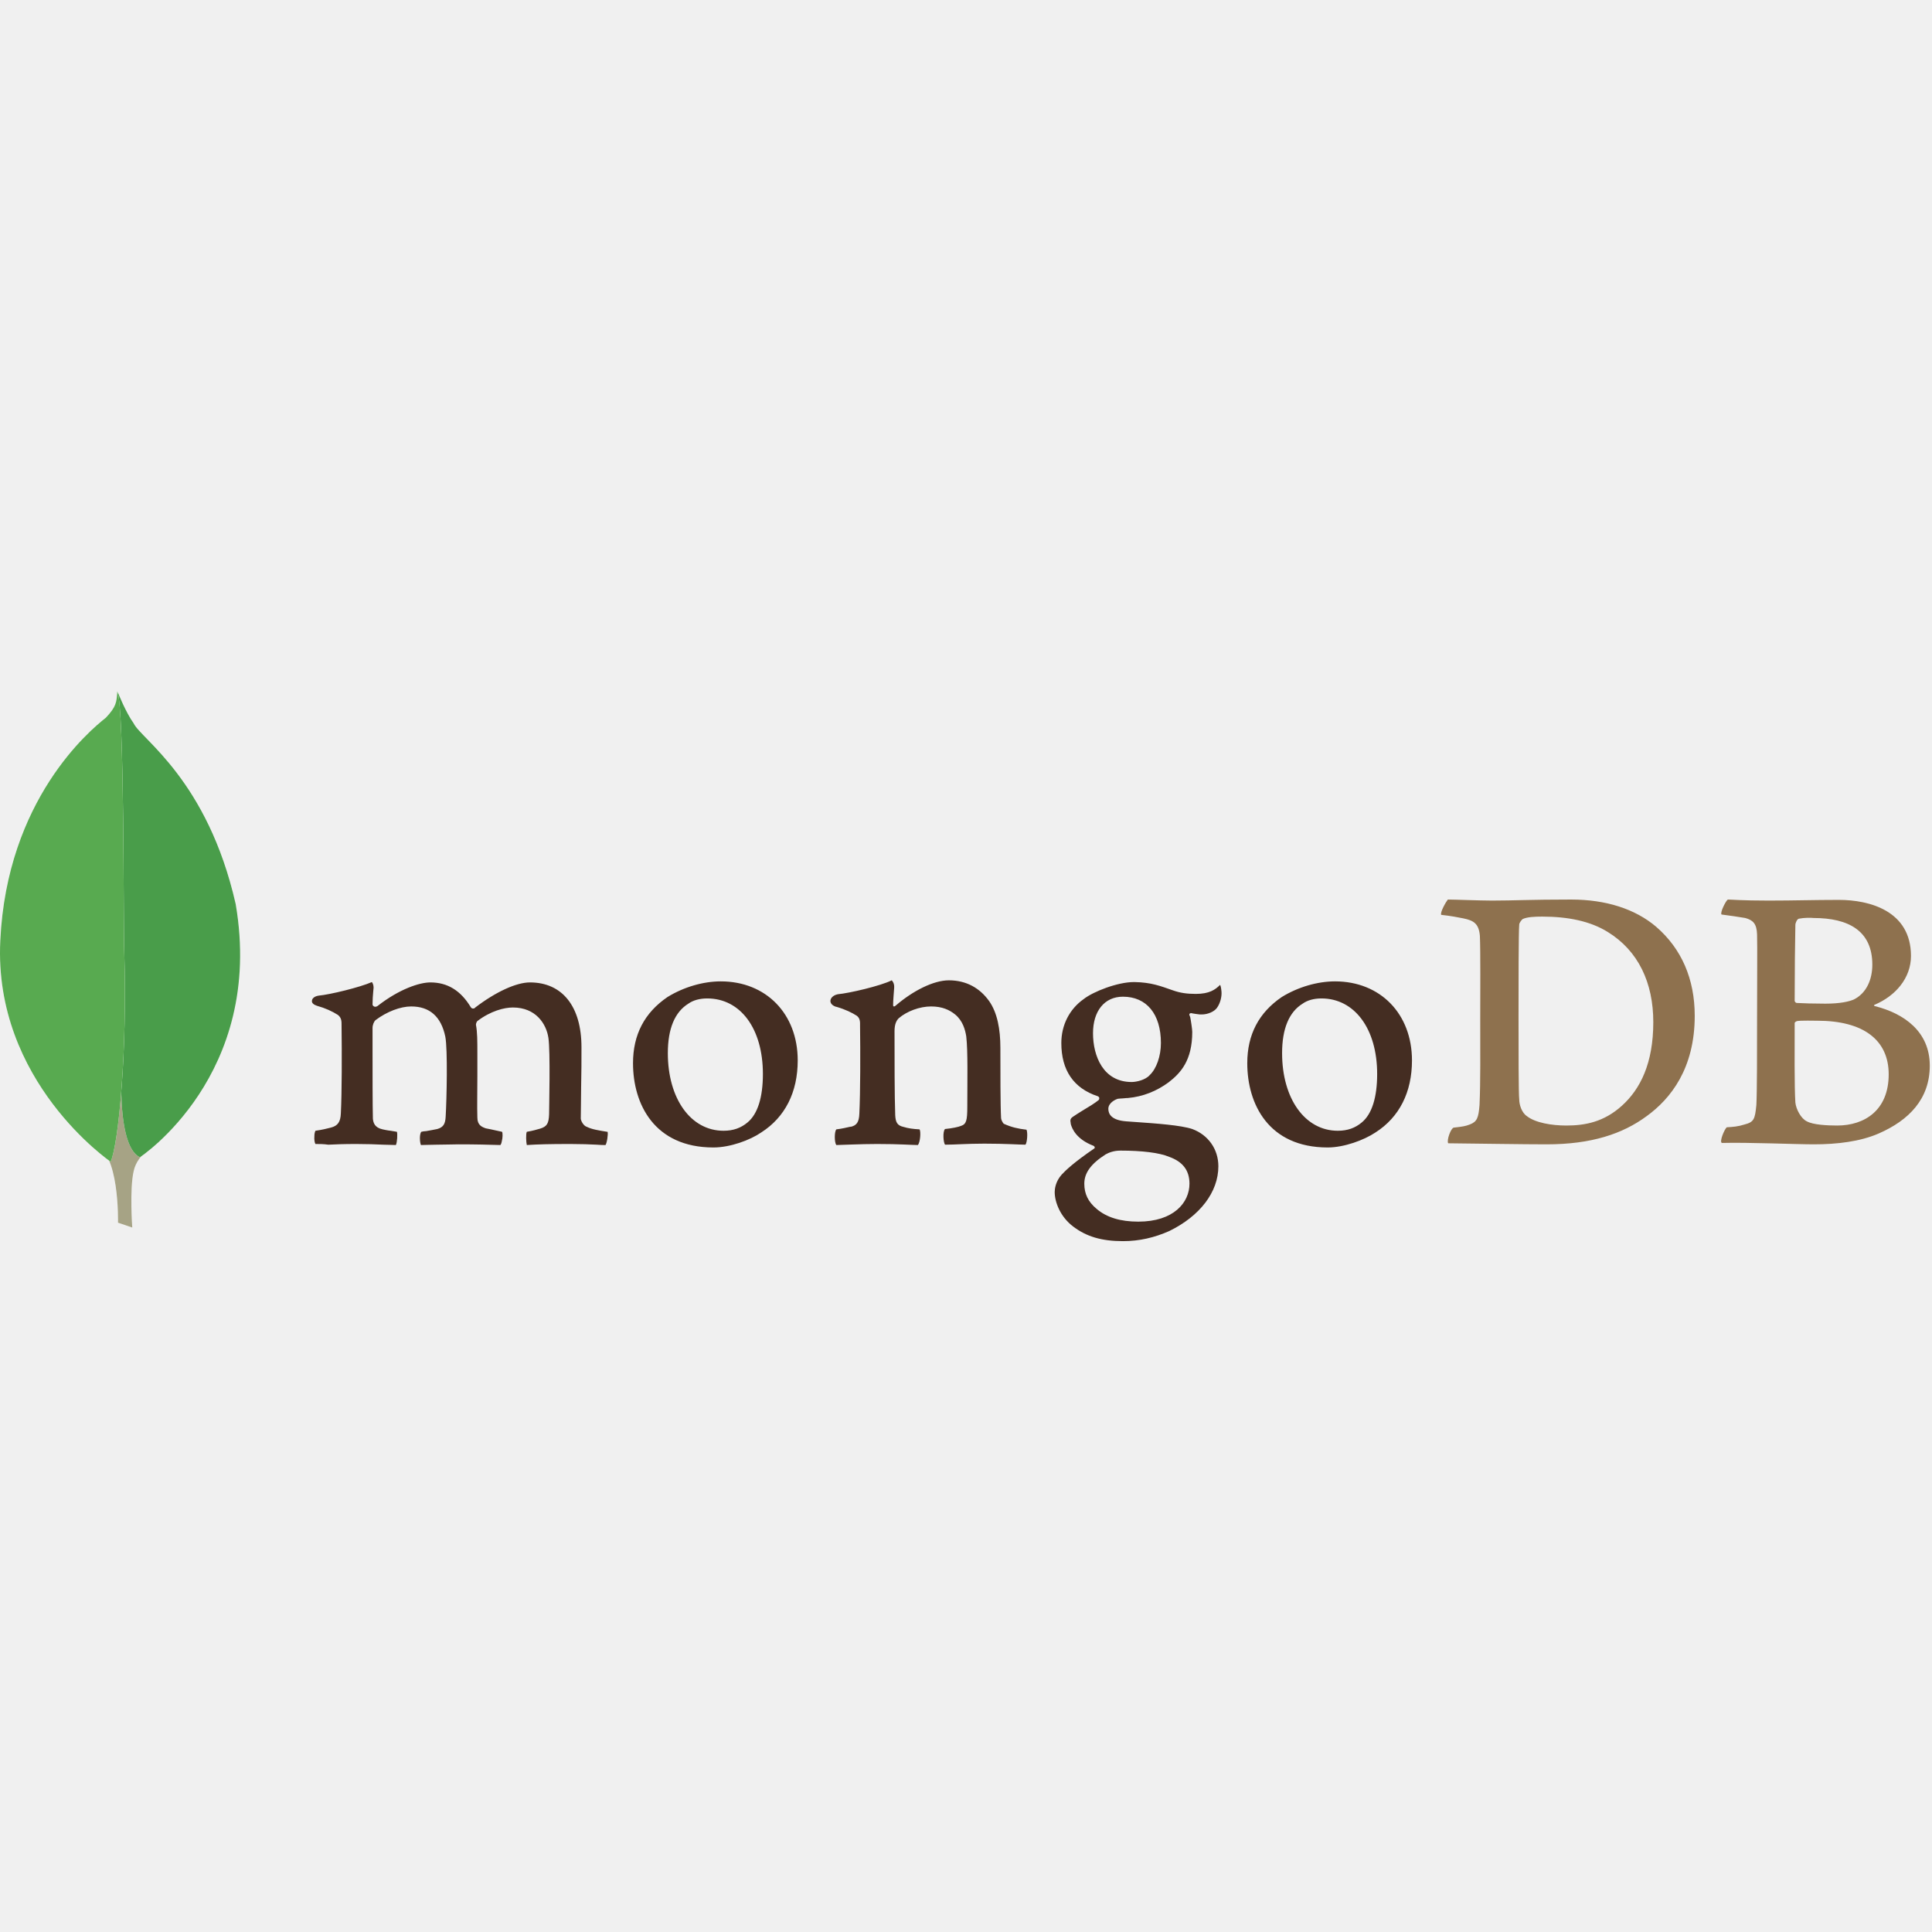
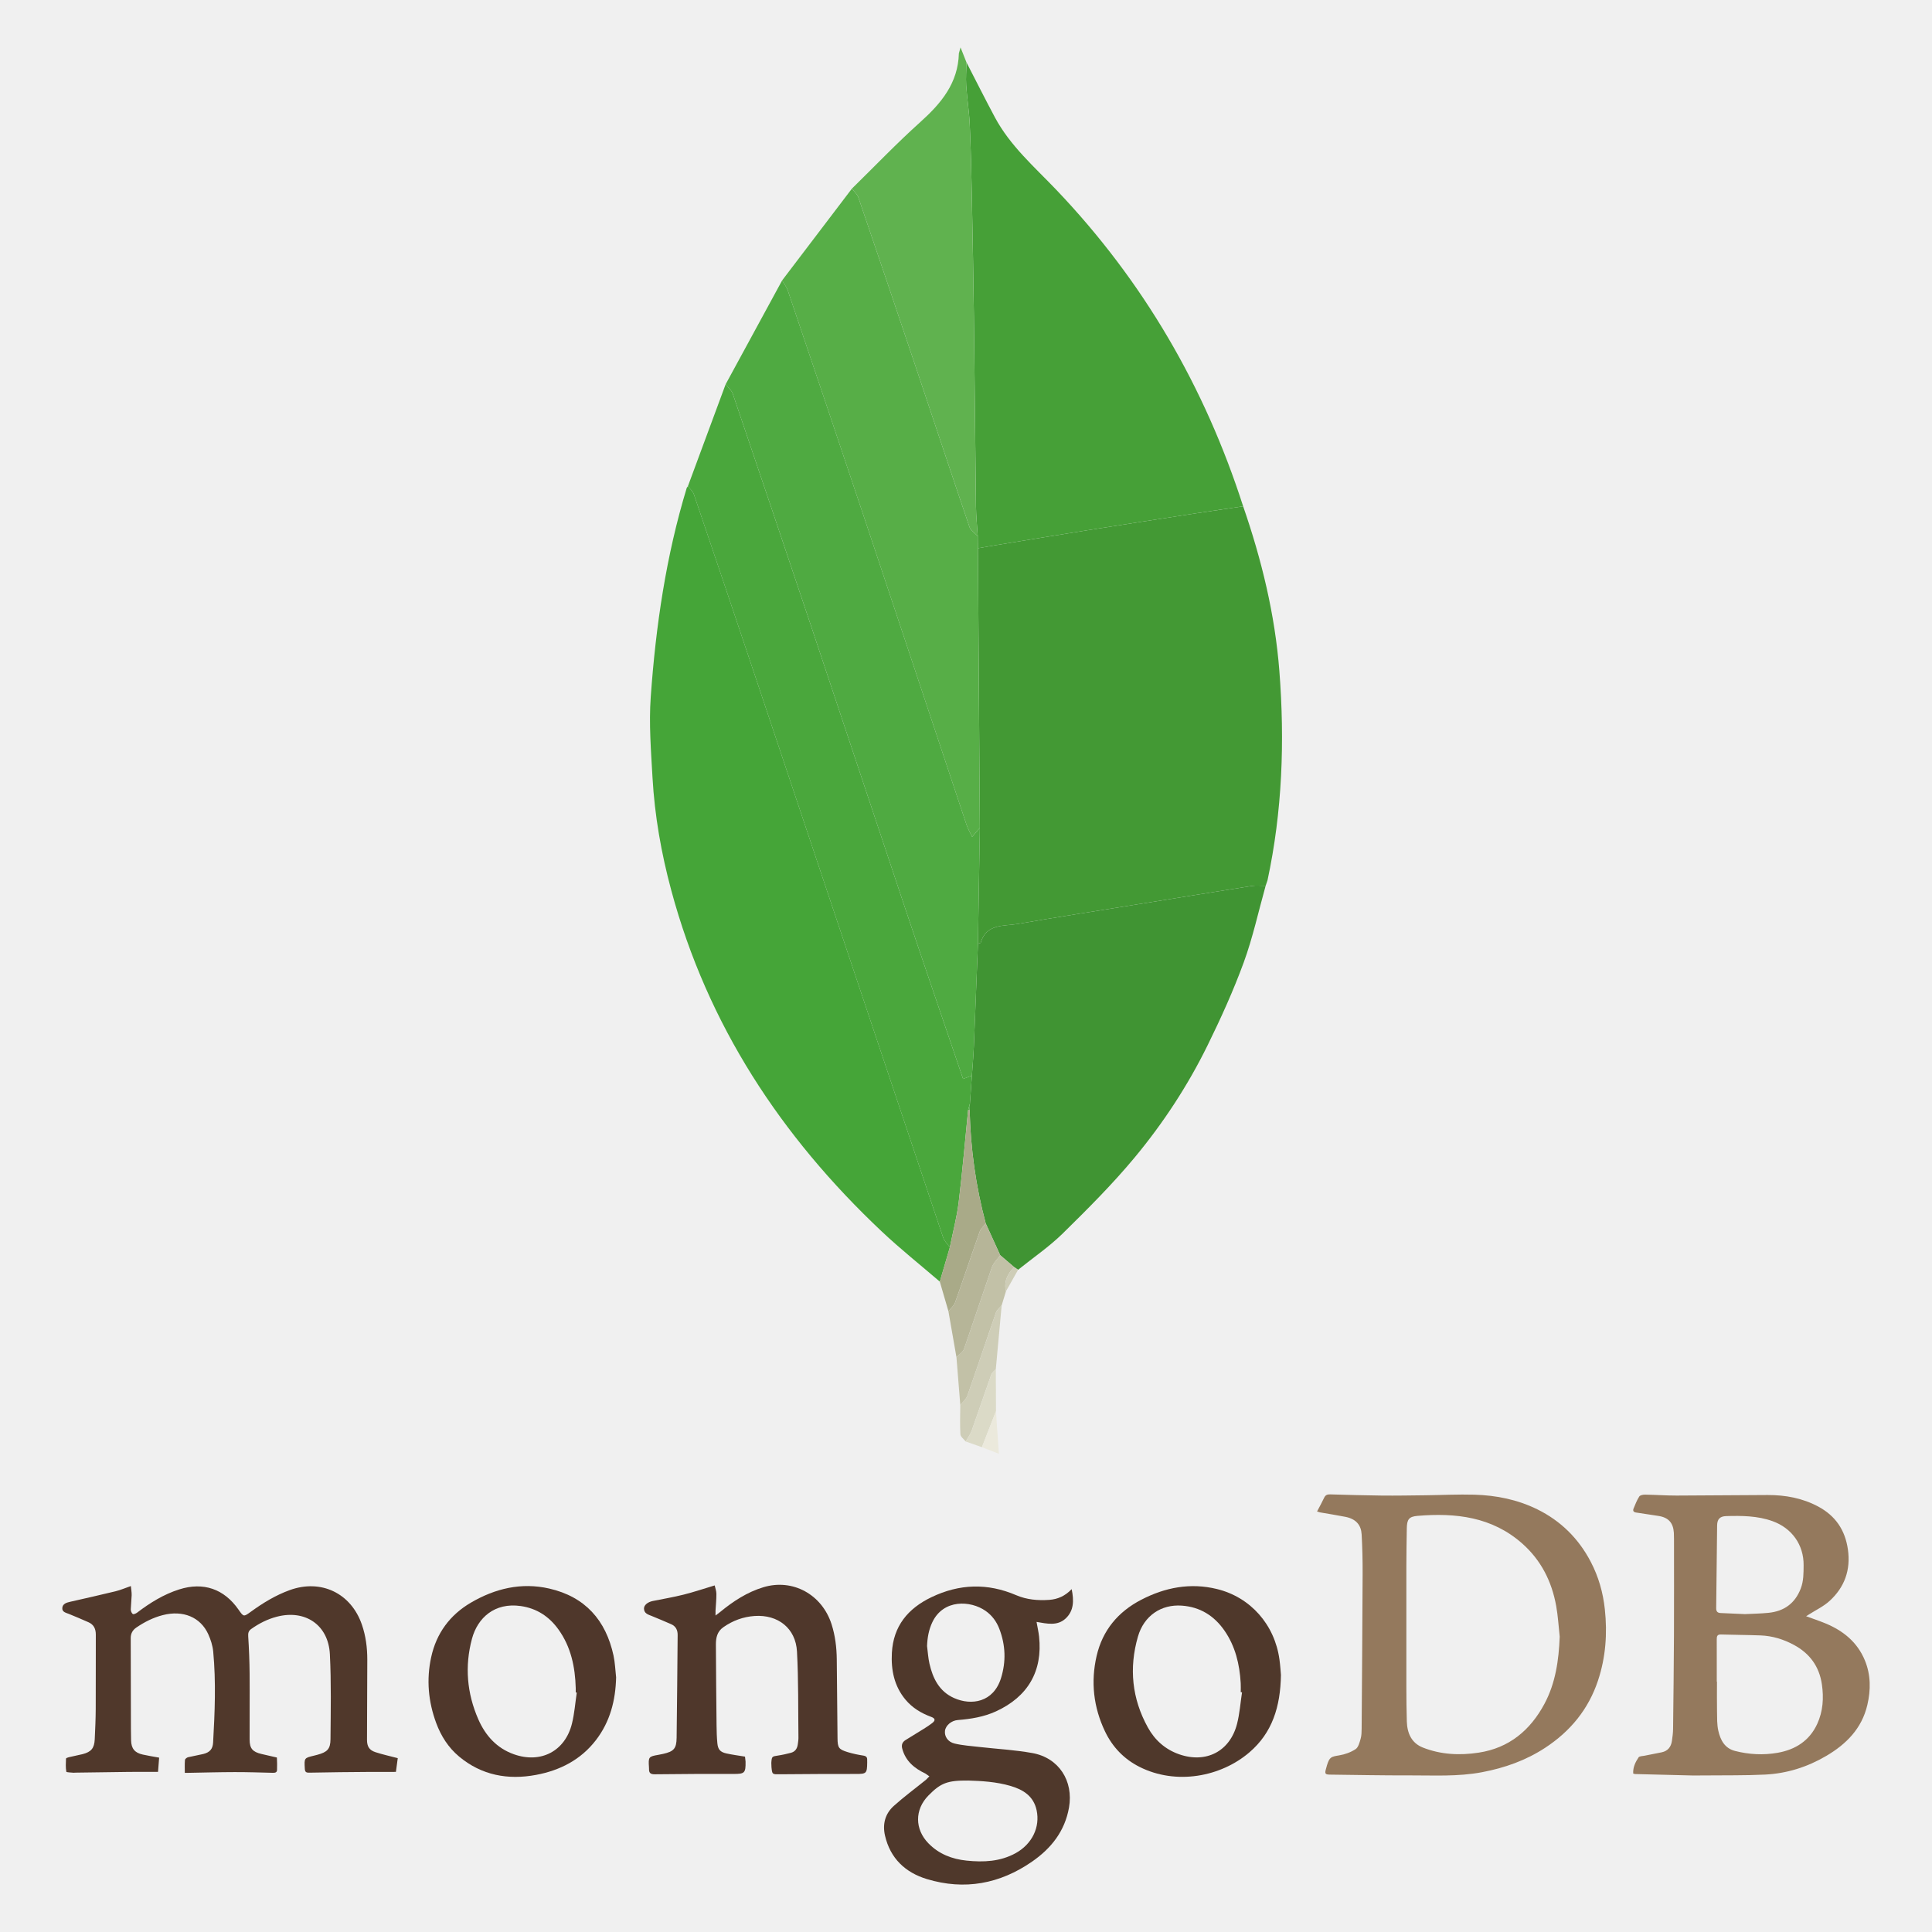
- <svg xmlns="http://www.w3.org/2000/svg" width="400px" height="400px" viewBox="0 -183 512 512" version="1.1">
-   <defs>
- 
- </defs>
-   <g stroke="none" stroke-width="1" fill="none" fill-rule="evenodd">
-     <g>
-       <path d="M476.713,60.463 C476.252,60.555 475.791,61.57 475.791,62.124 C475.699,65.815 475.607,75.597 475.607,82.241 C475.607,82.426 475.883,82.795 476.16,82.795 C477.544,82.887 480.866,82.979 483.727,82.979 C487.695,82.979 490.002,82.426 491.295,81.873 C494.616,80.211 496.185,76.612 496.185,72.644 C496.185,63.693 489.91,60.278 480.589,60.278 C479.943,60.186 478.098,60.186 476.713,60.463 L476.713,60.463 L476.713,60.463 Z M500.523,101.713 C500.523,92.577 493.786,87.501 481.605,87.501 C481.051,87.501 477.175,87.409 476.252,87.593 C475.975,87.686 475.607,87.871 475.607,88.148 C475.607,94.699 475.514,105.128 475.791,109.187 C475.975,110.941 477.268,113.433 478.837,114.171 C480.497,115.094 484.281,115.278 486.865,115.278 C494.155,115.278 500.523,111.218 500.523,101.713 L500.523,101.713 L500.523,101.713 Z M457.889,55.388 C458.811,55.388 461.58,55.664 468.685,55.664 C475.422,55.664 480.774,55.48 487.326,55.48 C495.354,55.48 506.428,58.34 506.428,70.337 C506.428,76.243 502.275,80.95 496.831,83.257 C496.555,83.349 496.555,83.533 496.831,83.625 C504.582,85.564 511.412,90.362 511.412,99.406 C511.412,108.265 505.875,113.894 497.846,117.401 C492.955,119.523 486.865,120.261 480.682,120.261 C475.975,120.261 463.333,119.708 456.32,119.893 C455.582,119.615 456.966,116.293 457.611,115.74 C459.273,115.647 460.564,115.555 462.318,115.001 C464.81,114.356 465.086,113.617 465.455,109.834 C465.64,106.604 465.64,95.16 465.64,87.04 C465.64,75.874 465.733,68.307 465.64,64.616 C465.548,61.755 464.533,60.832 462.503,60.278 C460.934,60.002 458.35,59.632 456.227,59.356 C455.765,58.894 457.334,55.756 457.889,55.388 L457.889,55.388 L457.889,55.388 Z M404.641,112.787 C406.857,114.539 411.194,115.278 415.07,115.278 C420.053,115.278 425.036,114.356 429.835,110.018 C434.726,105.589 438.14,98.76 438.14,87.871 C438.14,77.442 434.172,68.952 426.051,63.97 C421.437,61.108 415.531,59.909 408.702,59.909 C406.672,59.909 404.734,60.002 403.535,60.555 C403.257,60.74 402.612,61.57 402.612,62.031 C402.427,63.877 402.427,78.088 402.427,86.394 C402.427,94.976 402.427,106.973 402.612,108.357 C402.612,109.742 403.257,111.864 404.641,112.787 L404.641,112.787 L404.641,112.787 Z M383.693,55.388 C385.447,55.388 392.183,55.664 395.413,55.664 C401.228,55.664 405.38,55.388 416.361,55.388 C425.589,55.388 433.341,57.879 438.878,62.585 C445.614,68.399 449.122,76.428 449.122,86.209 C449.122,100.144 442.754,108.173 436.386,112.787 C430.02,117.493 421.714,120.261 409.902,120.261 C403.627,120.261 392.83,120.077 383.878,119.984 L383.786,119.984 C383.325,119.154 384.524,115.924 385.262,115.832 C387.662,115.555 388.308,115.462 389.508,115.001 C391.445,114.263 391.815,113.248 392.092,109.834 C392.368,103.466 392.276,95.807 392.276,87.132 C392.276,80.95 392.368,68.86 392.183,64.984 C391.907,61.755 390.523,60.925 387.754,60.37 C386.37,60.094 384.524,59.724 381.941,59.448 C381.571,58.801 383.232,55.941 383.693,55.388 L383.693,55.388 L383.693,55.388 Z" fill="#8E714E">
- 
- </path>
-       <path d="M272.033,116.385 C269.726,116.108 268.065,115.74 266.035,114.817 C265.758,114.632 265.296,113.71 265.296,113.34 C265.112,110.11 265.112,100.882 265.112,94.699 C265.112,89.716 264.282,85.379 262.159,82.334 C259.667,78.826 256.068,76.797 251.454,76.797 C247.394,76.797 241.949,79.565 237.427,83.441 C237.335,83.533 236.597,84.18 236.689,83.164 C236.689,82.149 236.874,80.119 236.966,78.735 C237.059,77.442 236.32,76.797 236.32,76.797 C233.367,78.273 225.062,80.211 222.016,80.488 C219.802,80.95 219.248,83.072 221.555,83.81 L221.648,83.81 C224.139,84.548 225.8,85.379 227.091,86.209 C228.014,86.948 227.922,87.963 227.922,88.794 C228.014,95.715 228.014,106.327 227.738,112.141 C227.646,114.448 227,115.278 225.339,115.647 L225.523,115.555 C224.231,115.832 223.216,116.108 221.647,116.293 C221.093,116.847 221.093,119.8 221.647,120.446 C222.662,120.446 228.014,120.169 232.445,120.169 C238.535,120.169 241.673,120.446 243.241,120.446 C243.887,119.708 244.072,116.939 243.703,116.293 C241.949,116.201 240.657,116.017 239.458,115.647 C237.797,115.278 237.335,114.448 237.242,112.51 C237.059,107.618 237.059,97.283 237.059,90.27 C237.059,88.332 237.612,87.409 238.165,86.855 C240.288,85.01 243.703,83.718 246.748,83.718 C249.701,83.718 251.639,84.641 253.115,85.841 C255.145,87.501 255.791,89.9 256.068,91.654 C256.529,95.622 256.345,103.466 256.345,110.295 C256.345,113.986 256.068,114.909 254.684,115.37 C254.038,115.647 252.377,116.017 250.439,116.201 C249.793,116.847 249.978,119.708 250.439,120.354 C253.115,120.354 256.253,120.077 260.867,120.077 C266.588,120.077 270.28,120.354 271.756,120.354 C272.217,119.8 272.402,117.124 272.033,116.385 L272.033,116.385 L272.033,116.385 Z M297.595,81.134 C292.704,81.134 289.659,84.918 289.659,90.823 C289.659,96.822 292.335,103.743 299.902,103.743 C301.194,103.743 303.594,103.189 304.7,101.897 C306.454,100.236 307.654,96.914 307.654,93.408 C307.654,85.748 303.87,81.134 297.595,81.134 L297.595,81.134 L297.595,81.134 Z M296.949,121.922 C295.104,121.922 293.811,122.476 292.981,122.938 C289.105,125.429 287.352,127.828 287.352,130.69 C287.352,133.365 288.367,135.487 290.582,137.333 C293.258,139.64 296.949,140.748 301.655,140.748 C311.068,140.748 315.221,135.672 315.221,130.69 C315.221,127.182 313.467,124.875 309.869,123.584 C307.285,122.476 302.578,121.922 296.949,121.922 L296.949,121.922 L296.949,121.922 Z M297.595,145.916 C291.966,145.916 287.905,144.716 284.399,142.04 C280.984,139.456 279.508,135.58 279.508,132.904 C279.508,132.166 279.693,130.135 281.354,128.29 C282.368,127.182 284.583,125.06 289.844,121.461 C290.028,121.369 290.12,121.277 290.12,121.092 C290.12,120.907 289.935,120.722 289.751,120.631 C285.414,118.97 284.122,116.293 283.752,114.817 L283.752,114.632 C283.661,114.078 283.476,113.525 284.307,112.971 C284.953,112.51 285.876,111.956 286.89,111.31 C288.459,110.387 290.12,109.372 291.135,108.541 C291.32,108.357 291.32,108.173 291.32,107.988 C291.32,107.803 291.135,107.618 290.951,107.527 C284.492,105.404 281.262,100.605 281.262,93.408 C281.262,88.701 283.384,84.456 287.167,81.78 C289.751,79.749 296.211,77.258 300.456,77.258 L300.733,77.258 C305.07,77.35 307.469,78.273 310.883,79.473 C312.729,80.119 314.483,80.395 316.882,80.395 C320.481,80.395 322.05,79.288 323.341,77.997 C323.434,78.181 323.619,78.643 323.711,79.842 C323.803,81.042 323.434,82.795 322.511,84.087 C321.773,85.102 320.112,85.841 318.451,85.841 L317.989,85.841 C316.328,85.656 315.59,85.471 315.59,85.471 L315.221,85.656 C315.129,85.841 315.221,86.025 315.313,86.302 L315.406,86.487 C315.59,87.317 315.959,89.808 315.959,90.455 C315.959,98.022 312.914,101.343 309.684,103.835 C306.546,106.142 302.948,107.618 298.887,107.988 C298.795,107.988 298.426,107.988 297.595,108.08 C297.134,108.08 296.488,108.173 296.395,108.173 L296.303,108.173 C295.565,108.357 293.72,109.28 293.72,110.848 C293.72,112.232 294.55,113.894 298.518,114.171 C299.348,114.263 300.179,114.263 301.102,114.356 C306.362,114.724 312.914,115.186 315.959,116.201 C320.204,117.769 322.88,121.553 322.88,126.075 C322.88,132.904 317.989,139.272 309.869,143.239 C305.901,144.993 301.932,145.916 297.595,145.916 L297.595,145.916 L297.595,145.916 Z M350.196,81.595 C348.258,81.595 346.504,82.056 345.212,82.979 C341.614,85.194 339.768,89.624 339.768,96.083 C339.768,108.173 345.858,116.663 354.533,116.663 C357.117,116.663 359.147,115.924 360.9,114.448 C363.576,112.232 364.961,107.803 364.961,101.62 C364.961,89.624 358.962,81.595 350.196,81.595 L350.196,81.595 L350.196,81.595 Z M351.857,121.092 C336.169,121.092 330.54,109.557 330.54,98.76 C330.54,91.193 333.585,85.379 339.675,81.226 C344.013,78.55 349.181,77.074 353.795,77.074 C365.791,77.074 374.189,85.656 374.189,98.022 C374.189,106.419 370.867,113.063 364.499,117.124 C361.454,119.154 356.194,121.092 351.856,121.092 L351.857,121.092 L351.857,121.092 Z M187.411,81.595 C185.473,81.595 183.72,82.056 182.427,82.979 C178.829,85.194 176.983,89.624 176.983,96.083 C176.983,108.173 183.073,116.663 191.748,116.663 C194.332,116.663 196.362,115.924 198.116,114.448 C200.791,112.232 202.176,107.803 202.176,101.62 C202.176,89.624 196.27,81.595 187.411,81.595 L187.411,81.595 L187.411,81.595 Z M189.072,121.092 C173.384,121.092 167.755,109.557 167.755,98.76 C167.755,91.193 170.8,85.379 176.89,81.226 C181.228,78.55 186.396,77.074 191.01,77.074 C203.007,77.074 211.404,85.656 211.404,98.022 C211.404,106.419 208.082,113.063 201.714,117.124 C198.761,119.154 193.501,121.092 189.072,121.092 L189.072,121.092 L189.072,121.092 Z M83.594,120.169 C83.409,119.893 83.225,119.062 83.317,118.047 C83.317,117.308 83.502,116.847 83.594,116.663 C85.532,116.385 86.547,116.108 87.654,115.832 C89.5,115.37 90.238,114.356 90.33,112.049 C90.608,106.512 90.608,95.991 90.515,88.701 L90.515,88.516 C90.515,87.686 90.515,86.67 89.5,85.932 C88.023,85.01 86.27,84.18 83.963,83.533 C83.132,83.257 82.579,82.795 82.671,82.241 C82.671,81.688 83.225,81.042 84.425,80.857 C87.47,80.58 95.406,78.643 98.543,77.258 C98.728,77.442 99.005,77.997 99.005,78.735 L98.913,79.749 C98.82,80.765 98.728,81.965 98.728,83.164 C98.728,83.533 99.097,83.81 99.466,83.81 C99.651,83.81 99.836,83.718 100.02,83.625 C105.926,79.011 111.278,77.35 114.046,77.35 C118.569,77.35 122.075,79.473 124.752,83.902 C124.936,84.18 125.121,84.271 125.398,84.271 C125.582,84.271 125.859,84.18 125.951,83.995 C131.396,79.842 136.84,77.35 140.439,77.35 C149.021,77.35 154.097,83.718 154.097,94.515 C154.097,97.56 154.097,101.528 154.005,105.128 C154.005,108.357 153.913,111.31 153.913,113.433 C153.913,113.894 154.558,115.37 155.574,115.647 C156.865,116.293 158.619,116.57 160.926,116.939 L161.018,116.939 C161.203,117.585 160.834,119.984 160.465,120.446 C159.911,120.446 159.08,120.446 158.158,120.354 C156.404,120.261 153.913,120.169 151.144,120.169 C145.423,120.169 142.47,120.261 139.608,120.446 C139.425,119.708 139.332,117.493 139.608,116.939 C141.27,116.663 142.1,116.385 143.116,116.108 C144.962,115.555 145.423,114.724 145.515,112.325 C145.515,110.572 145.884,95.622 145.33,92.023 C144.777,88.332 142.008,83.995 135.917,83.995 C133.61,83.995 130.012,84.918 126.505,87.593 C126.321,87.778 126.136,88.239 126.136,88.516 L126.136,88.609 C126.505,90.546 126.505,92.762 126.505,96.176 L126.505,102.174 C126.505,106.327 126.412,110.203 126.505,113.155 C126.505,115.186 127.705,115.647 128.72,116.017 C129.274,116.108 129.642,116.201 130.104,116.293 C130.935,116.478 131.765,116.663 133.057,116.939 C133.242,117.308 133.242,118.508 132.965,119.523 C132.872,120.077 132.687,120.354 132.596,120.446 C129.458,120.354 126.228,120.261 121.522,120.261 C120.138,120.261 117.738,120.354 115.708,120.354 C114.046,120.354 112.478,120.446 111.556,120.446 C111.463,120.261 111.278,119.615 111.278,118.6 C111.278,117.769 111.463,117.124 111.648,116.939 C112.109,116.847 112.478,116.755 112.94,116.755 C114.046,116.57 114.969,116.385 115.892,116.201 C117.461,115.74 118.015,114.909 118.107,112.879 C118.384,108.265 118.661,95.069 118.015,91.746 C116.908,86.394 113.863,83.718 108.971,83.718 C106.111,83.718 102.511,85.102 99.559,87.317 C99.097,87.686 98.728,88.609 98.728,89.439 L98.728,94.884 C98.728,101.528 98.728,109.834 98.82,113.433 C98.913,114.539 99.281,115.832 101.404,116.293 C101.866,116.385 102.604,116.57 103.527,116.663 L105.188,116.939 C105.373,117.493 105.28,119.708 104.911,120.446 C103.988,120.446 102.881,120.354 101.588,120.354 C99.651,120.261 97.159,120.169 94.391,120.169 C91.161,120.169 88.854,120.261 87.008,120.354 C85.716,120.169 84.701,120.169 83.594,120.169 L83.594,120.169 L83.594,120.169 Z" fill="#442D22">
- 
- </path>
-       <g>
-         <path d="M35.053,142.317 L31.27,141.024 C31.27,141.024 31.732,121.738 24.811,120.354 C20.197,115.001 25.549,-106.659 42.159,119.615 C42.159,119.615 36.438,122.476 35.423,127.367 C34.315,132.166 35.053,142.317 35.053,142.317 L35.053,142.317 L35.053,142.317 Z" fill="#FFFFFF">
- 
- </path>
-         <path d="M35.053,142.317 L31.27,141.024 C31.27,141.024 31.732,121.738 24.811,120.354 C20.197,115.001 25.549,-106.659 42.159,119.615 C42.159,119.615 36.438,122.476 35.423,127.367 C34.315,132.166 35.053,142.317 35.053,142.317 L35.053,142.317 L35.053,142.317 Z" fill="#A6A385">
- 
- </path>
-         <path d="M37.084,123.676 C37.084,123.676 70.213,101.897 62.461,56.587 C54.987,23.643 37.36,12.846 35.423,8.693 C33.301,5.74 31.27,0.572 31.27,0.572 L32.655,92.207 C32.655,92.3 29.794,120.261 37.084,123.676" fill="#FFFFFF">
- 
- </path>
-         <path d="M37.084,123.676 C37.084,123.676 70.213,101.897 62.461,56.587 C54.987,23.643 37.36,12.846 35.423,8.693 C33.301,5.74 31.27,0.572 31.27,0.572 L32.655,92.207 C32.655,92.3 29.794,120.261 37.084,123.676" fill="#499D4A">
- 
- </path>
-         <path d="M29.333,124.875 C29.333,124.875 -1.767,103.65 0.079,66.277 C1.832,28.903 23.795,10.539 28.04,7.216 C30.809,4.264 30.901,3.156 31.086,0.203 C33.024,4.356 32.655,62.309 32.931,69.137 C33.762,95.437 31.455,119.893 29.333,124.875 L29.333,124.875 L29.333,124.875 Z" fill="#FFFFFF">
- 
- </path>
-         <path d="M29.333,124.875 C29.333,124.875 -1.767,103.65 0.079,66.277 C1.832,28.903 23.795,10.539 28.04,7.216 C30.809,4.264 30.901,3.156 31.086,0.203 C33.024,4.356 32.655,62.309 32.931,69.137 C33.762,95.437 31.455,119.893 29.333,124.875 L29.333,124.875 L29.333,124.875 Z" fill="#58AA50">
- 
- </path>
-       </g>
-     </g>
-   </g>
+ <svg xmlns="http://www.w3.org/2000/svg" viewBox="0 0 128 128" id="mongodb">
+   <path fill="#94795D" fill-rule="evenodd" d="M87.259 100.139c.169-.325.331-.612.469-.909.087-.19.221-.228.41-.223 1.133.032 2.266.067 3.4.078.963.01 1.928-.008 2.892-.019 1.086-.013 2.172-.07 3.257-.039 1.445.042 2.853.325 4.16.968 1.561.769 2.742 1.94 3.547 3.483.514.985.812 2.03.931 3.14.172 1.608.059 3.179-.451 4.717-.632 1.906-1.832 3.365-3.499 4.458-1.283.841-2.69 1.338-4.198 1.622-1.596.301-3.197.204-4.798.209-1.756.007-3.511-.031-5.267-.051-.307-.003-.351-.061-.27-.354l.075-.27c.171-.538.263-.562.809-.652.378-.061.77-.203 1.087-.413.184-.122.26-.44.332-.685.062-.214.065-.449.067-.675.025-3.425.051-6.849.065-10.272.003-.865-.017-1.732-.065-2.596-.034-.605-.357-1.019-1.077-1.162-.56-.111-1.124-.197-1.687-.296l-.189-.059zm16.076 8.293c-.076-.682-.113-1.37-.235-2.042-.292-1.613-.998-3.018-2.238-4.119-2.005-1.779-4.419-2.053-6.949-1.841-.576.048-.7.245-.709.837-.014.84-.028 1.68-.029 2.52-.004 2.664-.004 5.328 0 7.992.001.758.009 1.516.031 2.272.024.774.305 1.429 1.063 1.729 1.195.473 2.452.529 3.706.336 2.003-.307 3.404-1.474 4.344-3.223.744-1.388.954-2.903 1.016-4.461zM108.204 117.503c-.024-.415.146-.758.356-1.073.057-.085.253-.081.388-.108l1.146-.227c.405-.086.618-.358.675-.755.038-.262.074-.527.077-.792.025-2.097.049-4.194.059-6.291.01-2.1.002-4.2.002-6.3l-.009-.401c-.041-.675-.367-1.025-1.037-1.124l-1.453-.221c-.179-.024-.244-.11-.179-.269.112-.271.219-.552.377-.796.059-.09.258-.125.392-.122.694.01 1.388.062 2.082.061l6.041-.036c1.164-.001 2.288.202 3.332.759 1.149.612 1.792 1.559 1.976 2.849.192 1.355-.219 2.497-1.209 3.404-.407.374-.934.618-1.406.922l-.154.096c.438.161.855.3 1.261.466 1.188.487 2.133 1.248 2.633 2.463.395.959.395 1.959.161 2.953-.364 1.556-1.389 2.591-2.722 3.374-1.251.735-2.605 1.163-4.047 1.235-1.33.067-2.666.042-3.999.057l-.772.004c-1.284-.029-2.569-.062-3.854-.096l-.117-.032zm5.537-6.089h.013c0 .658-.009 1.316.003 1.974.008.426-.007.864.085 1.274.138.613.418 1.166 1.106 1.342.929.239 1.878.287 2.818.124 1.177-.205 2.116-.795 2.631-1.916.382-.833.439-1.716.308-2.618-.174-1.188-.805-2.05-1.854-2.615-.688-.371-1.422-.598-2.204-.628-.876-.033-1.753-.035-2.629-.062-.246-.007-.28.118-.279.32.005.934.002 1.869.002 2.805zm1.865-4.475c.479-.024 1.021-.031 1.56-.085 1.032-.103 1.759-.622 2.138-1.609.193-.501.185-1.017.19-1.538.015-1.357-.777-2.469-2.066-2.929-.995-.355-2.021-.361-3.053-.333-.418.011-.605.194-.611.615l-.062 5.489c-.003.218.091.312.303.319l1.601.071z" clip-rule="evenodd" />
+   <path fill="#50382B" fill-rule="evenodd" d="M10.543 116.448l-.073.944c-.68 0-1.307-.005-1.934.002-1.181.012-2.362.031-3.544.048l-.114.007c-.169-.02-.476-.02-.484-.07-.05-.281-.034-.576-.021-.867.001-.033.116-.075.183-.091l.919-.205c.573-.149.775-.396.802-.988.031-.667.062-1.335.065-2.002.009-1.642-.001-3.282.006-4.924.001-.384-.132-.67-.49-.826-.426-.188-.854-.372-1.285-.546-.204-.082-.469-.127-.445-.401.024-.279.281-.352.523-.407 1.002-.229 2.005-.452 3.004-.696.322-.079.63-.212 1.015-.346.02.208.057.406.053.604l-.059.941c-.001.106.054.248.133.307.048.037.209-.03.289-.092.854-.65 1.758-1.211 2.789-1.538 1.597-.507 2.968-.037 3.928 1.34.338.485.339.485.808.146.805-.585 1.647-1.101 2.589-1.441 2.068-.747 4.055.201 4.774 2.284.262.756.362 1.537.36 2.335l-.019 5.298c-.001.437.144.686.56.822.467.153.951.258 1.477.396l-.122.911c-.598 0-1.148-.004-1.698.001-1.344.012-2.688.019-4.031.05-.234.006-.295-.052-.307-.271-.039-.701-.045-.7.615-.858l.222-.057c.645-.176.86-.374.865-1.028.015-1.878.054-3.761-.041-5.635-.099-1.944-1.642-2.979-3.526-2.481-.615.162-1.172.446-1.69.814-.175.125-.208.269-.194.488.053.828.086 1.657.093 2.486.012 1.451-.006 2.902 0 4.354.002.588.203.813.784.949l.863.199.16.036c.012.276.023.552.01.828-.008.173-.142.188-.292.185-.839-.021-1.679-.049-2.518-.047-1.021.002-2.041.031-3.061.049h-.24c0-.293-.014-.573.01-.852.005-.067.123-.161.204-.182l1.006-.213c.427-.105.631-.324.655-.758.114-2.01.196-4.021.007-6.03-.037-.39-.164-.786-.326-1.145-.515-1.138-1.674-1.613-3.011-1.271-.635.162-1.208.453-1.75.82-.256.174-.378.404-.378.695 0 2.005.007 4.01.013 6.014l.011.773c.012.539.241.823.776.939.344.078.692.131 1.082.203z" clip-rule="evenodd" />
+   <path fill="#4F382B" fill-rule="evenodd" d="M71.001 105.285c.155.754.152 1.432-.402 1.946-.55.511-1.246.339-1.925.225.063.358.133.662.167.97.247 2.289-.738 3.988-2.861 4.959-.802.366-1.653.502-2.522.572-.432.034-.81.364-.851.719-.042.36.184.73.636.838.533.127 1.089.163 1.636.226 1.174.134 2.361.195 3.521.405 1.754.316 2.733 1.847 2.424 3.609-.275 1.568-1.183 2.709-2.449 3.584-2.133 1.478-4.473 1.91-6.965 1.156-1.425-.432-2.43-1.369-2.777-2.885-.174-.759.011-1.446.582-1.961.679-.61 1.418-1.154 2.129-1.73l.23-.231-.264-.185c-.725-.344-1.305-.815-1.53-1.633-.077-.277.003-.459.238-.601.4-.241.798-.486 1.193-.735.186-.116.37-.236.543-.37.236-.18.215-.314-.067-.418-.656-.242-1.239-.593-1.691-1.133-.755-.901-.969-1.974-.907-3.107.097-1.77 1.058-2.936 2.62-3.686 1.857-.891 3.72-.947 5.613-.135.7.3 1.438.364 2.189.312.561-.04 1.051-.252 1.49-.711zm-6.843 12.681c-1.394-.012-1.831.16-2.649.993-.916.934-.911 2.229.003 3.167.694.711 1.56 1.044 2.523 1.144 1.125.116 2.233.069 3.255-.494 1.09-.603 1.632-1.723 1.387-2.851-.203-.931-.889-1.357-1.724-1.602-.95-.278-1.932-.331-2.795-.357zm-2.738-8.908c.051.387.072.779.158 1.158.223.982.65 1.845 1.627 2.282 1.147.515 2.612.294 3.114-1.316.344-1.103.302-2.198-.113-3.274-.185-.48-.483-.886-.91-1.184-.996-.695-2.793-.787-3.525.749-.238.499-.331 1.03-.351 1.585z" clip-rule="evenodd" />
+   <path fill="#4F372B" fill-rule="evenodd" d="M47.35 105.038c.037.171.111.365.113.56.003.371-.037.742-.058 1.113v.322l.314-.24c.86-.708 1.784-1.311 2.86-1.636 1.942-.585 3.882.478 4.515 2.456.24.752.335 1.525.344 2.311.02 1.746.032 3.492.05 5.238.006.627.078.739.671.92.336.103.683.175 1.03.229.191.03.273.105.263.292l.002.172c-.007.723-.057.756-.758.754-1.678-.003-3.355.007-5.033.021-.5.004-.501.019-.551-.475l-.01-.284c.031-.426.041-.422.46-.484.282-.042.562-.107.837-.179.283-.073.419-.282.457-.562.019-.142.044-.284.043-.426-.024-1.908.007-3.818-.097-5.723-.084-1.541-1.26-2.459-2.807-2.354-.759.053-1.445.306-2.071.743-.413.289-.496.706-.494 1.155.008 1.784.025 3.568.044 5.353.004.391.015.782.052 1.17.039.424.188.595.604.687.398.088.804.139 1.229.21l.036.328c.014.765-.066.822-.809.819-1.735-.007-3.47.004-5.204.023-.273.004-.389-.082-.382-.348l-.004-.114c-.045-.689-.025-.715.627-.827l.308-.062c.706-.159.887-.347.897-1.064.033-2.271.045-4.541.068-6.812.003-.326-.12-.579-.424-.714-.426-.188-.856-.367-1.287-.544-.238-.098-.51-.16-.519-.489-.006-.232.242-.437.581-.506.681-.138 1.368-.253 2.041-.422.67-.167 1.328-.391 2.062-.611z" clip-rule="evenodd" />
+   <path fill="#4F382B" fill-rule="evenodd" d="M84.865 110.97c-.032 2.121-.583 3.836-2.083 5.123-1.9 1.633-4.864 2.188-7.287.967-1.034-.521-1.794-1.32-2.289-2.357-.759-1.595-.949-3.272-.553-4.99.392-1.699 1.421-2.93 2.961-3.727 1.584-.819 3.252-1.139 5.011-.709 2.225.543 3.824 2.357 4.142 4.667.057.405.079.815.098 1.026zm-2.577 1.149l-.086-.01c0-.2.011-.4-.002-.6-.073-1.246-.353-2.433-1.075-3.476-.685-.988-1.618-1.571-2.832-1.656-1.359-.096-2.501.664-2.902 2.052-.602 2.084-.398 4.115.66 6.024.461.832 1.144 1.446 2.059 1.769 1.793.631 3.383-.186 3.85-2.022.172-.678.222-1.387.328-2.081z" clip-rule="evenodd" />
+   <path fill="#4F372B" fill-rule="evenodd" d="M40.819 111.134c-.037 1.522-.396 2.929-1.336 4.152-1.007 1.31-2.391 2.01-3.965 2.305-1.861.348-3.609.032-5.104-1.217-.71-.594-1.195-1.355-1.515-2.221-.525-1.42-.656-2.875-.333-4.358.345-1.587 1.241-2.8 2.63-3.614 1.606-.939 3.339-1.358 5.19-.936 2.38.544 3.754 2.095 4.262 4.443.102.474.116.964.171 1.446zm-2.606 1.004l-.069-.01v-.286c-.039-1.396-.312-2.726-1.145-3.886-.617-.861-1.443-1.401-2.502-1.552-1.726-.246-2.854.778-3.228 2.169-.488 1.817-.335 3.612.42 5.335.471 1.074 1.215 1.911 2.358 2.317 1.782.633 3.396-.205 3.847-2.034.166-.669.216-1.367.319-2.053z" clip-rule="evenodd" />
+   <path fill="#439934" fill-rule="evenodd" d="M82.362 33.544c1.227 3.547 2.109 7.168 2.4 10.92.36 4.656.196 9.28-.786 13.859l-.126.366c-.308.001-.622-.038-.923.009-2.543.4-5.083.814-7.624 1.226-2.627.426-5.256.835-7.878 1.289-.929.16-2.079-.031-2.454 1.253l-.18.061.127-7.678-.129-18.526 1.224-.21c2.001-.327 4.002-.66 6.006-.979 2.39-.379 4.782-.749 7.174-1.119 1.056-.162 2.113-.313 3.169-.471z" clip-rule="evenodd" />
+   <path fill="#45A538" fill-rule="evenodd" d="M62.265 84.911c-1.291-1.11-2.627-2.171-3.864-3.339-6.658-6.28-11.529-13.673-13.928-22.586-.661-2.452-1.101-4.945-1.243-7.479-.1-1.774-.243-3.563-.117-5.328.333-4.693 1.012-9.341 2.388-13.862l.076-.105c.134.178.326.336.394.537 1.344 3.956 2.677 7.916 4.004 11.879 4.169 12.451 8.333 24.905 12.509 37.354.082.243.293.442.445.661l-.664 2.268z" clip-rule="evenodd" />
+   <path fill="#46A037" fill-rule="evenodd" d="M82.362 33.544c-1.057.157-2.114.309-3.169.471-2.392.37-4.784.74-7.174 1.119-2.003.318-4.004.651-6.006.979l-1.224.21-.01-.798c-.041-.656-.109-1.312-.118-1.968l-.137-12.554c-.032-2.619-.08-5.238-.133-7.856-.033-1.627-.068-3.255-.141-4.88-.04-.873-.181-1.742-.237-2.615-.033-.502.011-1.008.022-1.512.624 1.209 1.235 2.427 1.876 3.627 1.013 1.897 2.628 3.295 4.083 4.82 5.746 6.031 9.825 13.039 12.368 20.957z" clip-rule="evenodd" />
+   <path fill="#409433" fill-rule="evenodd" d="M64.792 62.527l.18-.061c.375-1.284 1.525-1.093 2.454-1.253 2.622-.454 5.251-.863 7.878-1.289 2.541-.411 5.081-.825 7.624-1.226.301-.047.615-.008.923-.009-.475 1.696-.849 3.429-1.452 5.078-.685 1.87-1.513 3.696-2.392 5.486-1.314 2.675-2.951 5.171-4.853 7.458-1.466 1.762-3.1 3.393-4.737 5.002-.906.889-1.972 1.614-2.966 2.414l-.258-.176-.927-.792-.959-2.104c-.661-2.462-1.007-4.968-1.065-7.516l.018-.428.131-1.854c.043-.633.101-1.265.128-1.898.096-2.276.182-4.554.273-6.832z" clip-rule="evenodd" />
+   <path fill="#4FAA41" fill-rule="evenodd" d="M64.792 62.527c-.09 2.278-.176 4.557-.273 6.835-.027.634-.084 1.266-.128 1.898l-.584.221c-1.298-3.821-2.597-7.602-3.867-11.392-2.101-6.271-4.176-12.551-6.274-18.824-1.693-5.062-3.401-10.121-5.118-15.176-.081-.236-.311-.422-.471-.631l3.74-6.877c.129.223.298.432.379.672 1.73 5.12 3.457 10.241 5.169 15.367 2.228 6.67 4.441 13.343 6.667 20.014.089.266.235.512.375.811l.512-.596c-.043 2.56-.085 5.118-.127 7.678z" clip-rule="evenodd" />
+   <path fill="#4AA73C" fill-rule="evenodd" d="M48.076 25.458c.161.209.391.395.471.631 1.717 5.055 3.425 10.113 5.118 15.176 2.098 6.273 4.173 12.553 6.274 18.824 1.27 3.79 2.569 7.57 3.867 11.392l.584-.221-.131 1.854-.119.427c-.203 2.029-.374 4.062-.622 6.087-.124 1.015-.389 2.011-.59 3.015-.151-.219-.363-.418-.445-.661-4.177-12.449-8.34-24.903-12.509-37.354-1.327-3.963-2.661-7.923-4.004-11.879-.068-.201-.26-.359-.394-.537l2.5-6.754z" clip-rule="evenodd" />
+   <path fill="#57AE47" fill-rule="evenodd" d="M64.918 54.849l-.512.596c-.14-.299-.286-.545-.375-.811-2.226-6.671-4.439-13.344-6.667-20.014-1.712-5.126-3.439-10.247-5.169-15.367-.081-.24-.25-.449-.379-.672l4.625-6.084c.146.194.354.367.429.586 1.284 3.76 2.556 7.523 3.822 11.289 1.182 3.518 2.346 7.04 3.542 10.552.08.235.359.401.545.601l.01.798.129 18.526z" clip-rule="evenodd" />
+   <path fill="#60B24F" fill-rule="evenodd" d="M64.779 35.525c-.187-.199-.465-.365-.545-.601-1.195-3.512-2.36-7.034-3.542-10.552-1.266-3.766-2.538-7.529-3.822-11.289-.075-.219-.283-.392-.429-.586 1.504-1.473 2.961-2.999 4.526-4.404 1.391-1.248 2.509-2.586 2.561-4.559l.11-.393.396.998c-.01.504-.055 1.01-.022 1.512.057.873.198 1.742.237 2.615.073 1.625.108 3.253.141 4.88.053 2.618.101 5.237.133 7.856l.137 12.554c.01.657.079 1.313.119 1.969z" clip-rule="evenodd" />
+   <path fill="#A9AA88" fill-rule="evenodd" d="M62.929 82.642c.201-1.004.466-2 .59-3.015.248-2.024.419-4.058.622-6.087l.051-.008.05.009c.058 2.548.404 5.054 1.065 7.516-.135.178-.324.335-.396.535-.555 1.566-1.079 3.145-1.637 4.71-.076.214-.29.381-.439.568l-.571-1.96.665-2.268z" clip-rule="evenodd" />
+   <path fill="#B6B598" fill-rule="evenodd" d="M62.835 86.871c.149-.188.363-.354.439-.568.558-1.565 1.082-3.144 1.637-4.71.071-.2.261-.357.396-.535l.959 2.104c-.189.268-.451.511-.556.81l-1.836 5.392c-.076.217-.333.369-.507.552l-.532-3.045z" clip-rule="evenodd" />
+   <path fill="#C2C1A7" fill-rule="evenodd" d="M63.367 89.915c.173-.183.431-.335.507-.552l1.836-5.392c.104-.299.367-.542.556-.81l.928.791c-.448.443-.697.955-.547 1.602l-.282.923c-.128.158-.314.296-.377.477-.641 1.836-1.252 3.682-1.898 5.517-.082.232-.309.415-.468.621l-.255-3.177z" clip-rule="evenodd" />
+   <path fill="#CECDB7" fill-rule="evenodd" d="M63.621 93.091c.16-.206.387-.389.468-.621.646-1.835 1.258-3.681 1.898-5.517.063-.181.249-.318.377-.477l-.389 4.236c-.104.12-.254.225-.304.364l-1.294 3.708c-.091.253-.265.479-.401.716-.121-.158-.337-.311-.347-.475-.038-.642-.011-1.289-.008-1.934z" clip-rule="evenodd" />
+   <path fill="#DBDAC7" fill-rule="evenodd" d="M63.977 95.501c.136-.237.31-.463.401-.716l1.294-3.708c.05-.14.201-.244.304-.364l.01 2.78-.931 2.387-1.078-.379z" clip-rule="evenodd" />
+   <path fill="#EBE9DC" fill-rule="evenodd" d="M65.055 95.88l.931-2.387.192 2.824-1.123-.437z" clip-rule="evenodd" />
+   <path fill="#CECDB7" fill-rule="evenodd" d="M66.646 85.554c-.149-.646.099-1.158.547-1.602l.258.176-.805 1.426z" clip-rule="evenodd" />
+   <path fill="#4FAA41" fill-rule="evenodd" d="M64.242 73.542l-.05-.009-.051.008.119-.427-.018.428z" clip-rule="evenodd" />
</svg>
